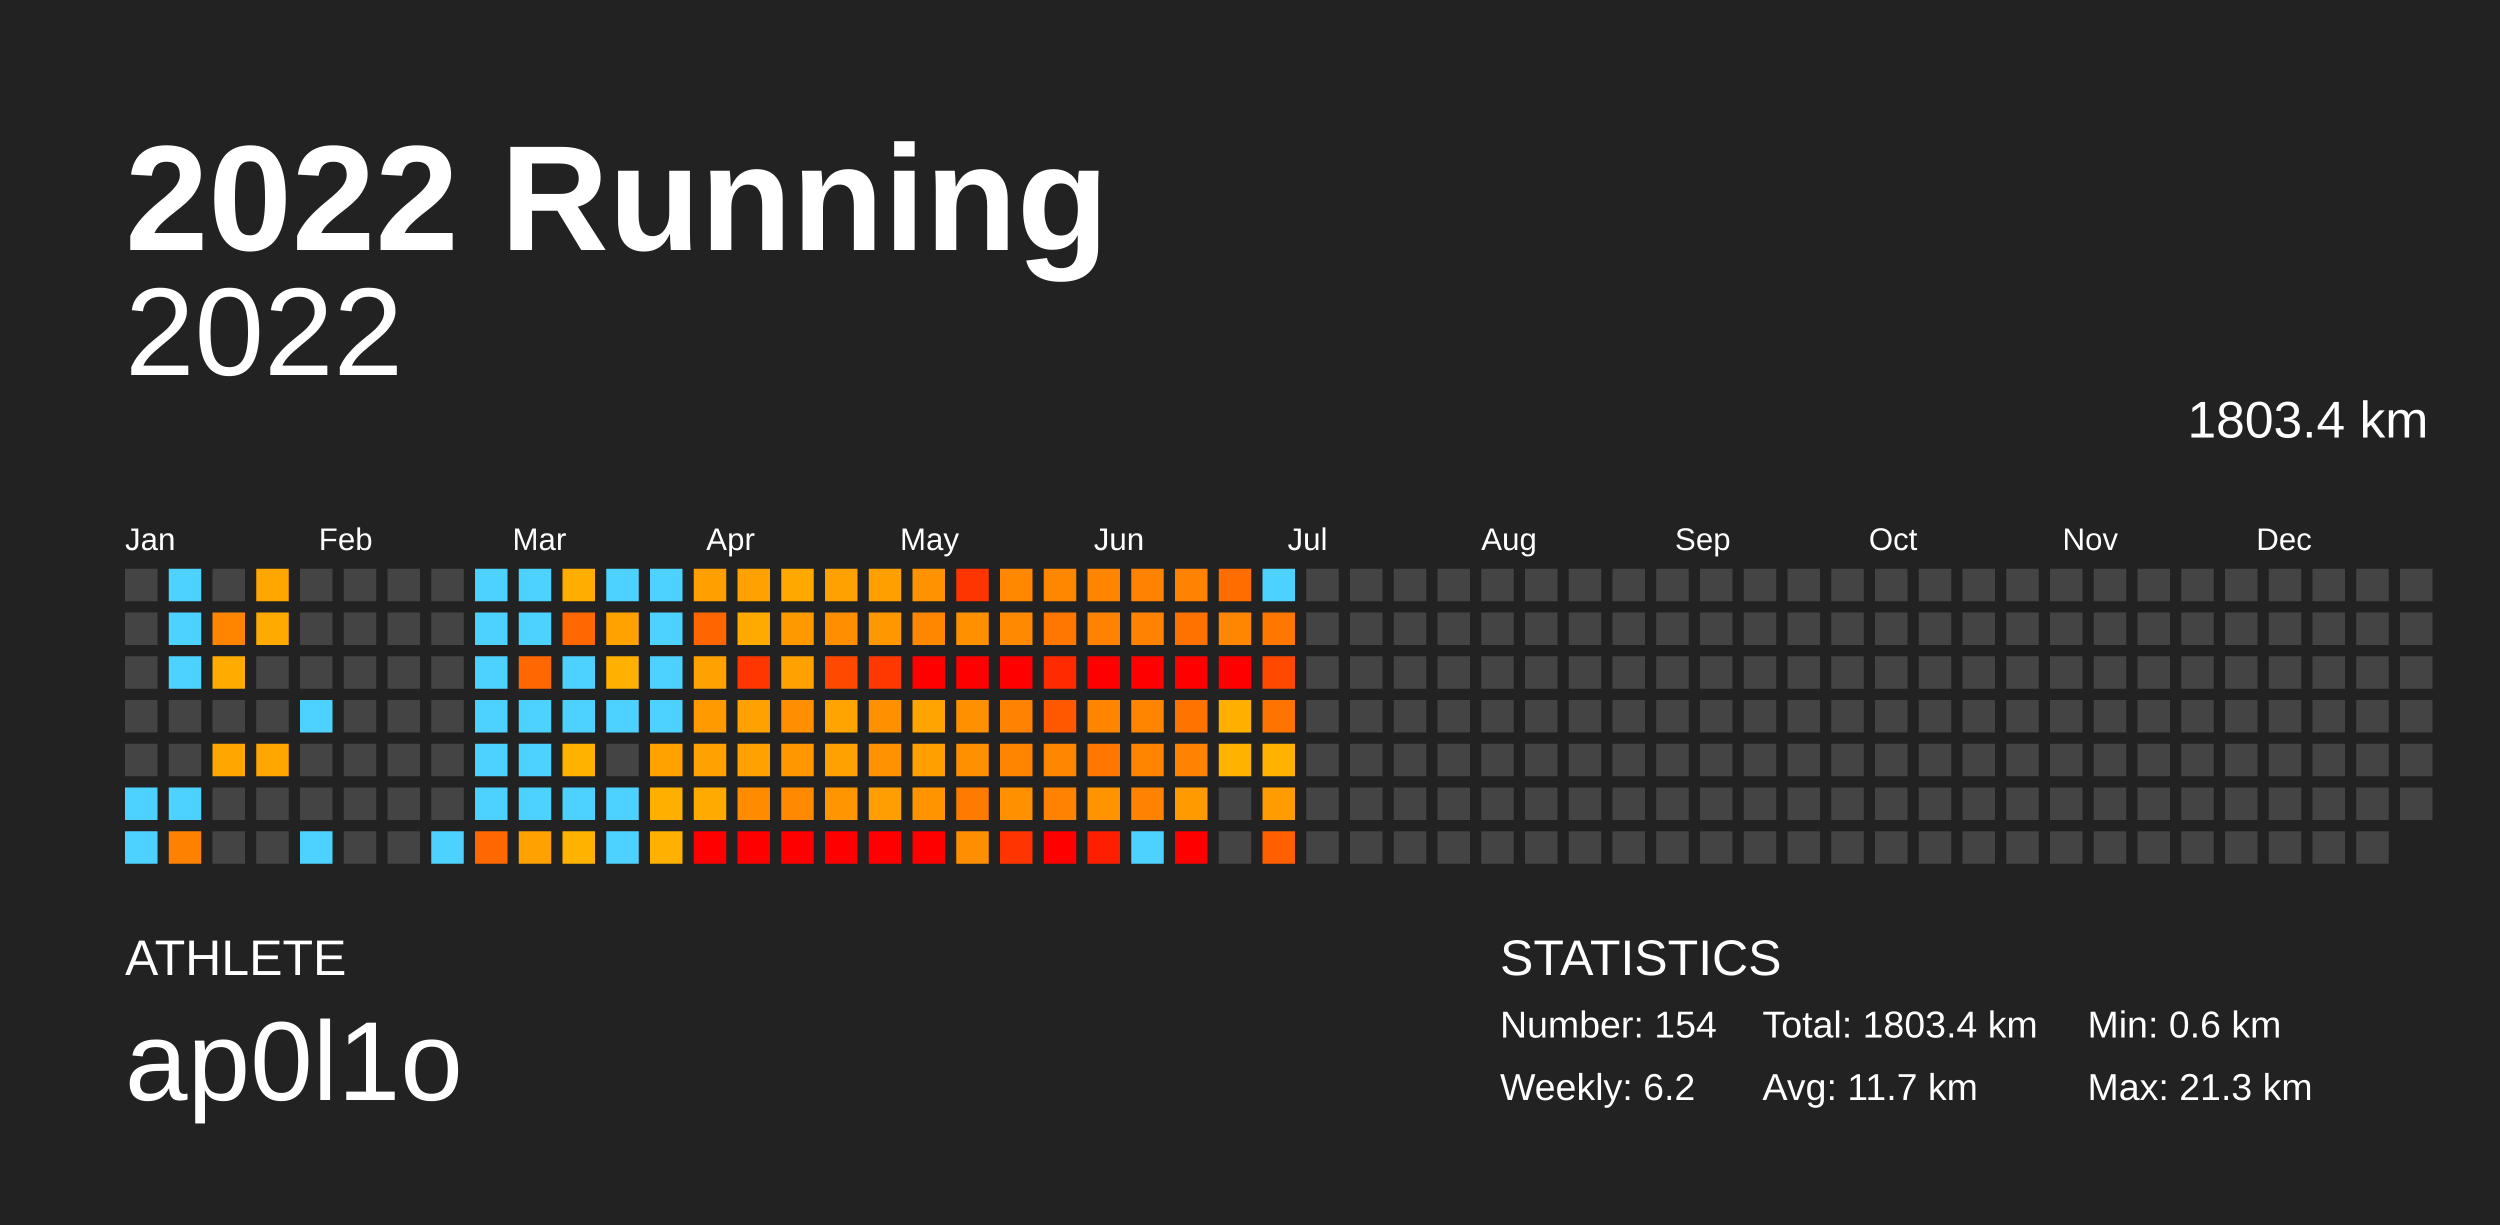
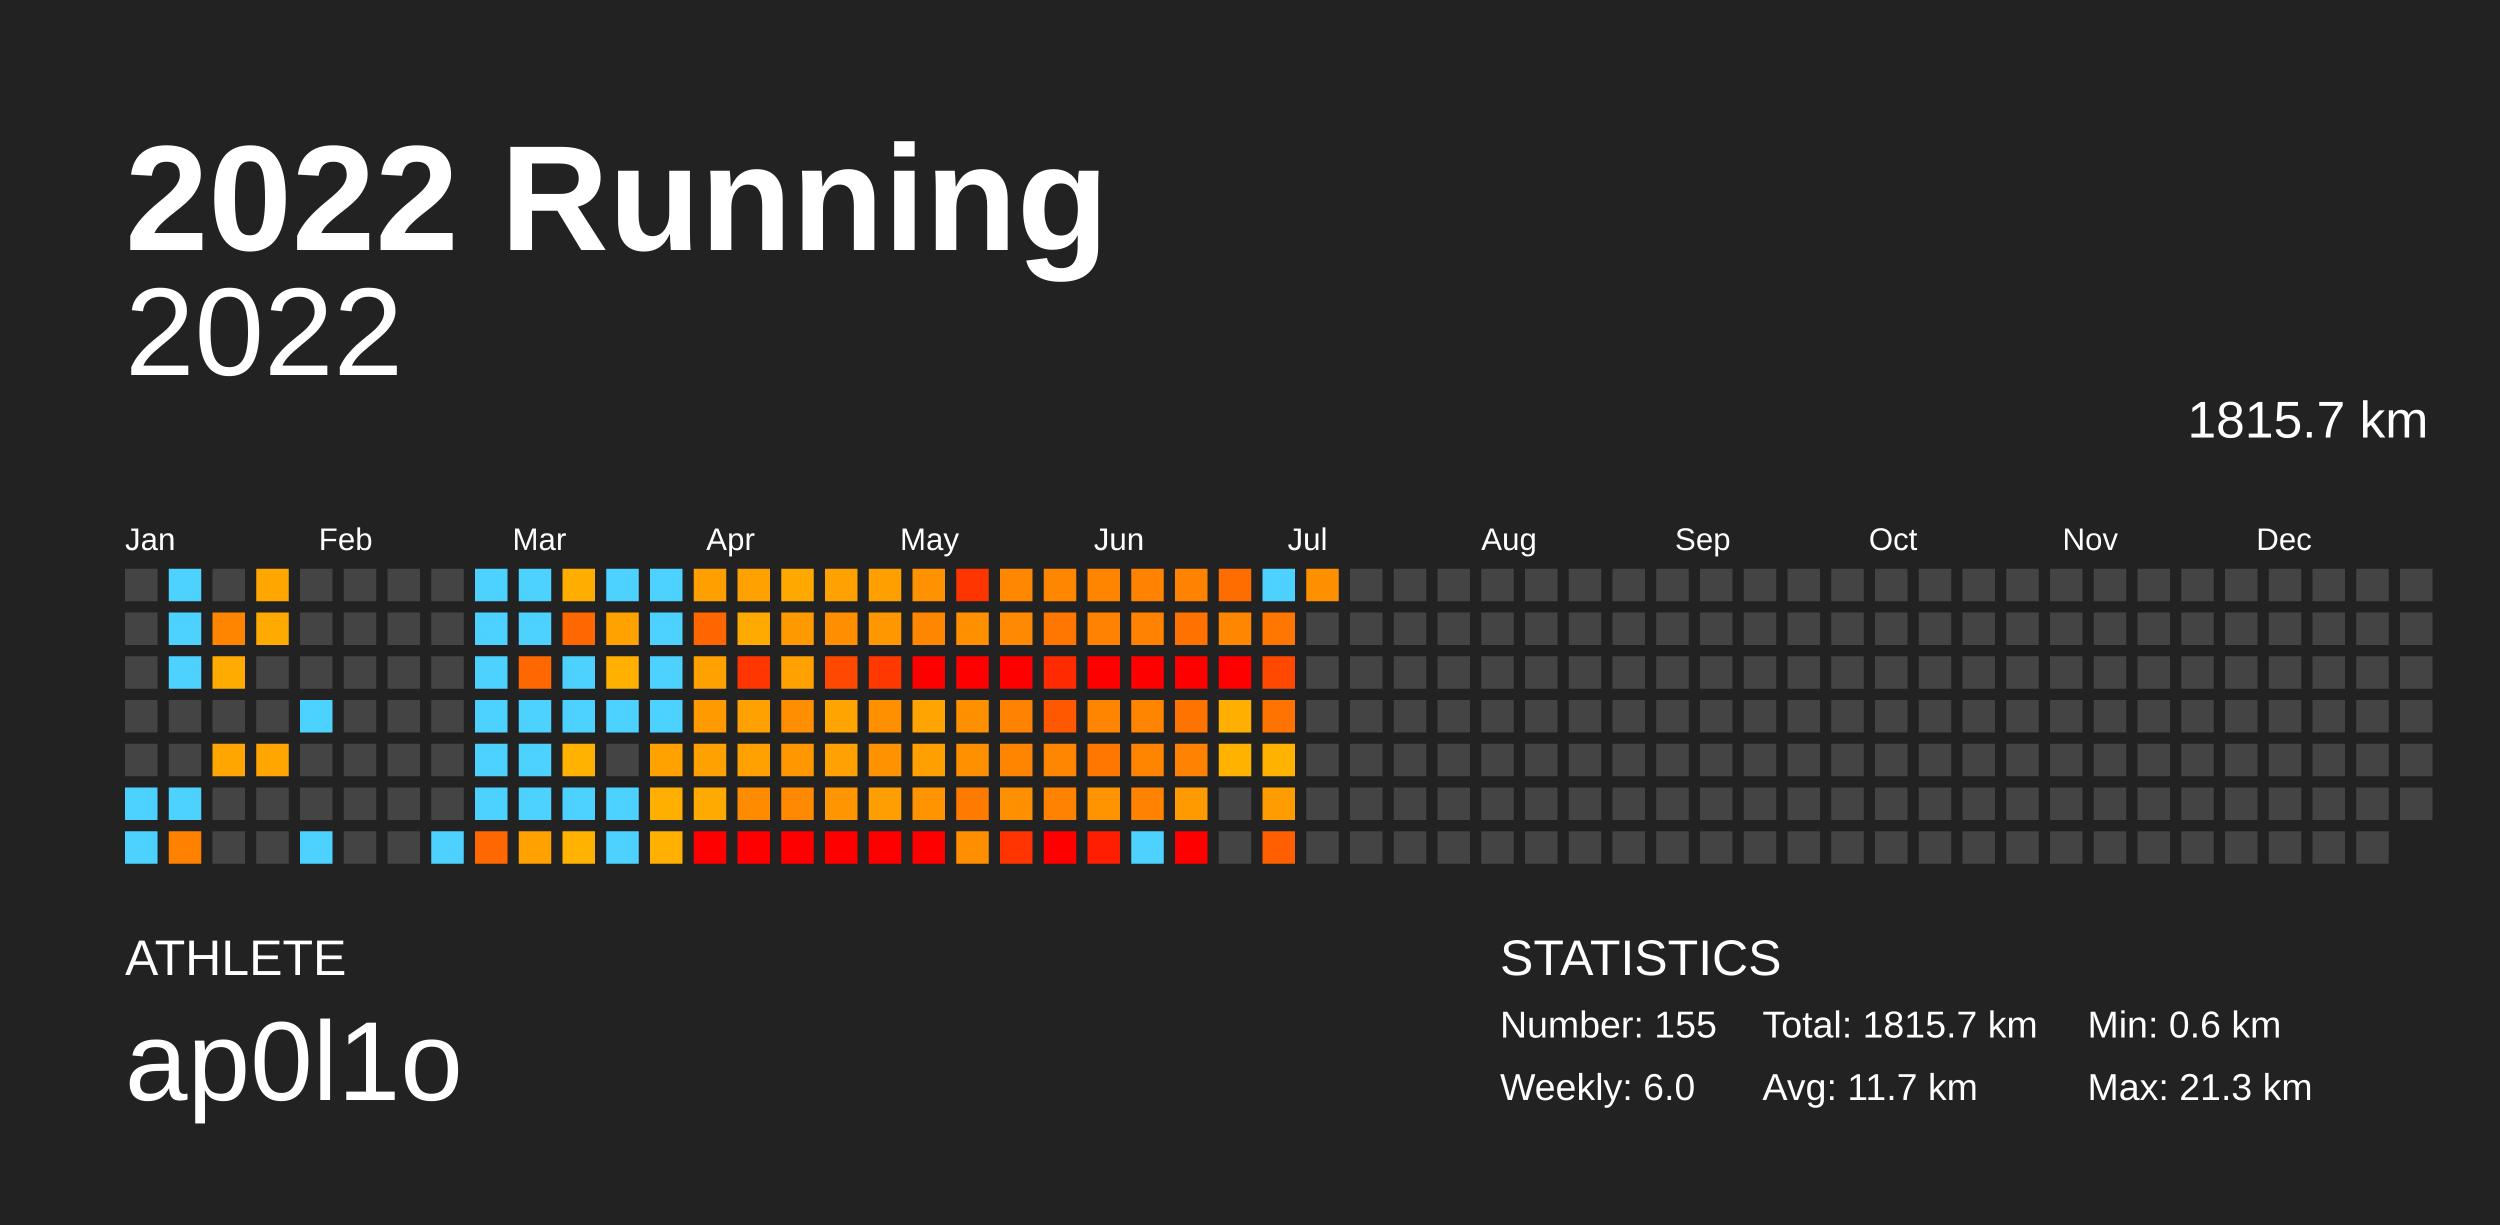
<svg xmlns="http://www.w3.org/2000/svg" baseProfile="full" height="98mm" version="1.1" viewBox="0,0,200,98" width="200mm">
  <defs />
  <rect fill="#222222" height="98" width="200" x="0" y="0" />
  <text fill="#FFFFFF" style="font-size:12px; font-family:Arial; font-weight:bold;" x="10" y="20">2022 Running</text>
  <text fill="#FFFFFF" style="font-size:4px; font-family:Arial" x="10" y="78">ATHLETE</text>
  <text fill="#FFFFFF" style="font-size:9px; font-family:Arial" x="10" y="88">ap0l1o</text>
  <text fill="#FFFFFF" style="font-size:4px; font-family:Arial" x="120" y="78">STATISTICS</text>
-   <text fill="#FFFFFF" style="font-size:3px; font-family:Arial" x="120" y="83">Number: 154</text>
-   <text fill="#FFFFFF" style="font-size:3px; font-family:Arial" x="120" y="88">Weekly: 6.2</text>
-   <text fill="#FFFFFF" style="font-size:3px; font-family:Arial" x="141" y="83">Total: 1803.4 km</text>
+   <text fill="#FFFFFF" style="font-size:3px; font-family:Arial" x="120" y="83">Number: 155</text>
+   <text fill="#FFFFFF" style="font-size:3px; font-family:Arial" x="120" y="88">Weekly: 6.0</text>
+   <text fill="#FFFFFF" style="font-size:3px; font-family:Arial" x="141" y="83">Total: 1815.7 km</text>
  <text fill="#FFFFFF" style="font-size:3px; font-family:Arial" x="141" y="88">Avg: 11.7 km</text>
  <text fill="#FFFFFF" style="font-size:3px; font-family:Arial" x="167" y="83">Min: 0.6 km</text>
  <text fill="#FFFFFF" style="font-size:3px; font-family:Arial" x="167" y="88">Max: 21.3 km</text>
  <text alignment-baseline="hanging" fill="#FFFFFF" style="font-size:10.0px; font-family:Arial;" x="10" y="30">2022</text>
-   <text alignment-baseline="hanging" fill="#FFFFFF" style="font-size:4.125px; font-family:Arial;" x="175" y="35">1803.4 km</text>
+   <text alignment-baseline="hanging" fill="#FFFFFF" style="font-size:4.125px; font-family:Arial;" x="175" y="35">1815.7 km</text>
  <text fill="#FFFFFF" style="font-size:2.5px; font-family:Arial" x="10.0" y="44">Jan</text>
  <text fill="#FFFFFF" style="font-size:2.5px; font-family:Arial" x="25.5" y="44">Feb</text>
  <text fill="#FFFFFF" style="font-size:2.5px; font-family:Arial" x="41.0" y="44">Mar</text>
  <text fill="#FFFFFF" style="font-size:2.5px; font-family:Arial" x="56.5" y="44">Apr</text>
  <text fill="#FFFFFF" style="font-size:2.5px; font-family:Arial" x="72.0" y="44">May</text>
  <text fill="#FFFFFF" style="font-size:2.5px; font-family:Arial" x="87.5" y="44">Jun</text>
  <text fill="#FFFFFF" style="font-size:2.5px; font-family:Arial" x="103.0" y="44">Jul</text>
  <text fill="#FFFFFF" style="font-size:2.5px; font-family:Arial" x="118.5" y="44">Aug</text>
  <text fill="#FFFFFF" style="font-size:2.5px; font-family:Arial" x="134.0" y="44">Sep</text>
  <text fill="#FFFFFF" style="font-size:2.5px; font-family:Arial" x="149.5" y="44">Oct</text>
  <text fill="#FFFFFF" style="font-size:2.5px; font-family:Arial" x="165.0" y="44">Nov</text>
  <text fill="#FFFFFF" style="font-size:2.5px; font-family:Arial" x="180.5" y="44">Dec</text>
  <rect fill="#444444" height="2.6" width="2.6" x="10.0" y="45.5" />
  <rect fill="#444444" height="2.6" width="2.6" x="10.0" y="49.0" />
  <rect fill="#444444" height="2.6" width="2.6" x="10.0" y="52.5" />
  <rect fill="#444444" height="2.6" width="2.6" x="10.0" y="56.0" />
  <rect fill="#444444" height="2.6" width="2.6" x="10.0" y="59.5" />
  <rect fill="#4dd2ff" height="2.6" width="2.6" x="10.0" y="63.0" />
  <rect fill="#4dd2ff" height="2.6" width="2.6" x="10.0" y="66.5" />
  <rect fill="#4dd2ff" height="2.6" width="2.6" x="13.5" y="45.5" />
  <rect fill="#4dd2ff" height="2.6" width="2.6" x="13.5" y="49.0" />
  <rect fill="#4dd2ff" height="2.6" width="2.6" x="13.5" y="52.5" />
  <rect fill="#444444" height="2.6" width="2.6" x="13.5" y="56.0" />
  <rect fill="#444444" height="2.6" width="2.6" x="13.5" y="59.5" />
  <rect fill="#4dd2ff" height="2.6" width="2.6" x="13.5" y="63.0" />
  <rect fill="#ff8100" height="2.6" width="2.6" x="13.5" y="66.5" />
  <rect fill="#444444" height="2.6" width="2.6" x="17.0" y="45.5" />
  <rect fill="#ff8500" height="2.6" width="2.6" x="17.0" y="49.0" />
  <rect fill="#ffab00" height="2.6" width="2.6" x="17.0" y="52.5" />
  <rect fill="#444444" height="2.6" width="2.6" x="17.0" y="56.0" />
  <rect fill="#ffa700" height="2.6" width="2.6" x="17.0" y="59.5" />
  <rect fill="#444444" height="2.6" width="2.6" x="17.0" y="63.0" />
  <rect fill="#444444" height="2.6" width="2.6" x="17.0" y="66.5" />
  <rect fill="#ffa700" height="2.6" width="2.6" x="20.5" y="45.5" />
  <rect fill="#ffaa00" height="2.6" width="2.6" x="20.5" y="49.0" />
  <rect fill="#444444" height="2.6" width="2.6" x="20.5" y="52.5" />
  <rect fill="#444444" height="2.6" width="2.6" x="20.5" y="56.0" />
  <rect fill="#ffa700" height="2.6" width="2.6" x="20.5" y="59.5" />
  <rect fill="#444444" height="2.6" width="2.6" x="20.5" y="63.0" />
  <rect fill="#444444" height="2.6" width="2.6" x="20.5" y="66.5" />
  <rect fill="#444444" height="2.6" width="2.6" x="24.0" y="45.5" />
  <rect fill="#444444" height="2.6" width="2.6" x="24.0" y="49.0" />
  <rect fill="#444444" height="2.6" width="2.6" x="24.0" y="52.5" />
  <rect fill="#4dd2ff" height="2.6" width="2.6" x="24.0" y="56.0" />
  <rect fill="#444444" height="2.6" width="2.6" x="24.0" y="59.5" />
  <rect fill="#444444" height="2.6" width="2.6" x="24.0" y="63.0" />
  <rect fill="#4dd2ff" height="2.6" width="2.6" x="24.0" y="66.5" />
  <rect fill="#444444" height="2.6" width="2.6" x="27.5" y="45.5" />
  <rect fill="#444444" height="2.6" width="2.6" x="27.5" y="49.0" />
  <rect fill="#444444" height="2.6" width="2.6" x="27.5" y="52.5" />
  <rect fill="#444444" height="2.6" width="2.6" x="27.5" y="56.0" />
  <rect fill="#444444" height="2.6" width="2.6" x="27.5" y="59.5" />
  <rect fill="#444444" height="2.6" width="2.6" x="27.5" y="63.0" />
  <rect fill="#444444" height="2.6" width="2.6" x="27.5" y="66.5" />
  <rect fill="#444444" height="2.6" width="2.6" x="31.0" y="45.5" />
  <rect fill="#444444" height="2.6" width="2.6" x="31.0" y="49.0" />
  <rect fill="#444444" height="2.6" width="2.6" x="31.0" y="52.5" />
  <rect fill="#444444" height="2.6" width="2.6" x="31.0" y="56.0" />
  <rect fill="#444444" height="2.6" width="2.6" x="31.0" y="59.5" />
  <rect fill="#444444" height="2.6" width="2.6" x="31.0" y="63.0" />
  <rect fill="#444444" height="2.6" width="2.6" x="31.0" y="66.5" />
  <rect fill="#444444" height="2.6" width="2.6" x="34.5" y="45.5" />
  <rect fill="#444444" height="2.6" width="2.6" x="34.5" y="49.0" />
  <rect fill="#444444" height="2.6" width="2.6" x="34.5" y="52.5" />
  <rect fill="#444444" height="2.6" width="2.6" x="34.5" y="56.0" />
  <rect fill="#444444" height="2.6" width="2.6" x="34.5" y="59.5" />
  <rect fill="#444444" height="2.6" width="2.6" x="34.5" y="63.0" />
  <rect fill="#4dd2ff" height="2.6" width="2.6" x="34.5" y="66.5" />
  <rect fill="#4dd2ff" height="2.6" width="2.6" x="38.0" y="45.5" />
  <rect fill="#4dd2ff" height="2.6" width="2.6" x="38.0" y="49.0" />
  <rect fill="#4dd2ff" height="2.6" width="2.6" x="38.0" y="52.5" />
  <rect fill="#4dd2ff" height="2.6" width="2.6" x="38.0" y="56.0" />
  <rect fill="#4dd2ff" height="2.6" width="2.6" x="38.0" y="59.5" />
  <rect fill="#4dd2ff" height="2.6" width="2.6" x="38.0" y="63.0" />
  <rect fill="#ff6700" height="2.6" width="2.6" x="38.0" y="66.5" />
  <rect fill="#4dd2ff" height="2.6" width="2.6" x="41.5" y="45.5" />
  <rect fill="#4dd2ff" height="2.6" width="2.6" x="41.5" y="49.0" />
  <rect fill="#ff6700" height="2.6" width="2.6" x="41.5" y="52.5" />
  <rect fill="#4dd2ff" height="2.6" width="2.6" x="41.5" y="56.0" />
  <rect fill="#4dd2ff" height="2.6" width="2.6" x="41.5" y="59.5" />
  <rect fill="#4dd2ff" height="2.6" width="2.6" x="41.5" y="63.0" />
  <rect fill="#ffa100" height="2.6" width="2.6" x="41.5" y="66.5" />
  <rect fill="#ffae00" height="2.6" width="2.6" x="45.0" y="45.5" />
  <rect fill="#ff6700" height="2.6" width="2.6" x="45.0" y="49.0" />
  <rect fill="#4dd2ff" height="2.6" width="2.6" x="45.0" y="52.5" />
  <rect fill="#4dd2ff" height="2.6" width="2.6" x="45.0" y="56.0" />
  <rect fill="#ffb300" height="2.6" width="2.6" x="45.0" y="59.5" />
  <rect fill="#4dd2ff" height="2.6" width="2.6" x="45.0" y="63.0" />
  <rect fill="#ffb300" height="2.6" width="2.6" x="45.0" y="66.5" />
  <rect fill="#4dd2ff" height="2.6" width="2.6" x="48.5" y="45.5" />
  <rect fill="#ffa200" height="2.6" width="2.6" x="48.5" y="49.0" />
  <rect fill="#ffb000" height="2.6" width="2.6" x="48.5" y="52.5" />
  <rect fill="#4dd2ff" height="2.6" width="2.6" x="48.5" y="56.0" />
  <rect fill="#444444" height="2.6" width="2.6" x="48.5" y="59.5" />
  <rect fill="#4dd2ff" height="2.6" width="2.6" x="48.5" y="63.0" />
  <rect fill="#4dd2ff" height="2.6" width="2.6" x="48.5" y="66.5" />
  <rect fill="#4dd2ff" height="2.6" width="2.6" x="52.0" y="45.5" />
  <rect fill="#4dd2ff" height="2.6" width="2.6" x="52.0" y="49.0" />
  <rect fill="#4dd2ff" height="2.6" width="2.6" x="52.0" y="52.5" />
  <rect fill="#4dd2ff" height="2.6" width="2.6" x="52.0" y="56.0" />
  <rect fill="#ffa200" height="2.6" width="2.6" x="52.0" y="59.5" />
  <rect fill="#ffaf00" height="2.6" width="2.6" x="52.0" y="63.0" />
  <rect fill="#ffb000" height="2.6" width="2.6" x="52.0" y="66.5" />
  <rect fill="#ff9f00" height="2.6" width="2.6" x="55.5" y="45.5" />
  <rect fill="#ff6600" height="2.6" width="2.6" x="55.5" y="49.0" />
  <rect fill="#ffa100" height="2.6" width="2.6" x="55.5" y="52.5" />
  <rect fill="#ff9b00" height="2.6" width="2.6" x="55.5" y="56.0" />
  <rect fill="#ffa100" height="2.6" width="2.6" x="55.5" y="59.5" />
  <rect fill="#ffaa00" height="2.6" width="2.6" x="55.5" y="63.0" />
  <rect fill="red" height="2.6" width="2.6" x="55.5" y="66.5" />
  <rect fill="#ffa100" height="2.6" width="2.6" x="59.0" y="45.5" />
  <rect fill="#ffaa00" height="2.6" width="2.6" x="59.0" y="49.0" />
  <rect fill="#ff3600" height="2.6" width="2.6" x="59.0" y="52.5" />
  <rect fill="#ffa100" height="2.6" width="2.6" x="59.0" y="56.0" />
  <rect fill="#ffa100" height="2.6" width="2.6" x="59.0" y="59.5" />
  <rect fill="#ff8b00" height="2.6" width="2.6" x="59.0" y="63.0" />
  <rect fill="red" height="2.6" width="2.6" x="59.0" y="66.5" />
  <rect fill="#ffa800" height="2.6" width="2.6" x="62.5" y="45.5" />
  <rect fill="#ff9900" height="2.6" width="2.6" x="62.5" y="49.0" />
  <rect fill="#ffa100" height="2.6" width="2.6" x="62.5" y="52.5" />
  <rect fill="#ff8f00" height="2.6" width="2.6" x="62.5" y="56.0" />
  <rect fill="#ff9800" height="2.6" width="2.6" x="62.5" y="59.5" />
  <rect fill="#ff8900" height="2.6" width="2.6" x="62.5" y="63.0" />
  <rect fill="red" height="2.6" width="2.6" x="62.5" y="66.5" />
  <rect fill="#ffa100" height="2.6" width="2.6" x="66.0" y="45.5" />
  <rect fill="#ff8f00" height="2.6" width="2.6" x="66.0" y="49.0" />
  <rect fill="#ff4900" height="2.6" width="2.6" x="66.0" y="52.5" />
  <rect fill="#ffa400" height="2.6" width="2.6" x="66.0" y="56.0" />
  <rect fill="#ffa100" height="2.6" width="2.6" x="66.0" y="59.5" />
  <rect fill="#ff9500" height="2.6" width="2.6" x="66.0" y="63.0" />
  <rect fill="red" height="2.6" width="2.6" x="66.0" y="66.5" />
  <rect fill="#ffa000" height="2.6" width="2.6" x="69.5" y="45.5" />
  <rect fill="#ff9700" height="2.6" width="2.6" x="69.5" y="49.0" />
  <rect fill="#ff3800" height="2.6" width="2.6" x="69.5" y="52.5" />
  <rect fill="#ff9100" height="2.6" width="2.6" x="69.5" y="56.0" />
  <rect fill="#ff9200" height="2.6" width="2.6" x="69.5" y="59.5" />
  <rect fill="#ff9e00" height="2.6" width="2.6" x="69.5" y="63.0" />
  <rect fill="red" height="2.6" width="2.6" x="69.5" y="66.5" />
  <rect fill="#ff9200" height="2.6" width="2.6" x="73.0" y="45.5" />
  <rect fill="#ff8700" height="2.6" width="2.6" x="73.0" y="49.0" />
  <rect fill="red" height="2.6" width="2.6" x="73.0" y="52.5" />
  <rect fill="#ffa400" height="2.6" width="2.6" x="73.0" y="56.0" />
  <rect fill="#ff9f00" height="2.6" width="2.6" x="73.0" y="59.5" />
  <rect fill="#ff9400" height="2.6" width="2.6" x="73.0" y="63.0" />
  <rect fill="red" height="2.6" width="2.6" x="73.0" y="66.5" />
  <rect fill="#ff3500" height="2.6" width="2.6" x="76.5" y="45.5" />
  <rect fill="#ff9100" height="2.6" width="2.6" x="76.5" y="49.0" />
  <rect fill="red" height="2.6" width="2.6" x="76.5" y="52.5" />
  <rect fill="#ff9000" height="2.6" width="2.6" x="76.5" y="56.0" />
  <rect fill="#ff9000" height="2.6" width="2.6" x="76.5" y="59.5" />
  <rect fill="#ff7b00" height="2.6" width="2.6" x="76.5" y="63.0" />
  <rect fill="#ff8e00" height="2.6" width="2.6" x="76.5" y="66.5" />
  <rect fill="#ff8800" height="2.6" width="2.6" x="80.0" y="45.5" />
  <rect fill="#ff8900" height="2.6" width="2.6" x="80.0" y="49.0" />
  <rect fill="red" height="2.6" width="2.6" x="80.0" y="52.5" />
  <rect fill="#ff8200" height="2.6" width="2.6" x="80.0" y="56.0" />
  <rect fill="#ff8400" height="2.6" width="2.6" x="80.0" y="59.5" />
  <rect fill="#ff9100" height="2.6" width="2.6" x="80.0" y="63.0" />
  <rect fill="#ff3400" height="2.6" width="2.6" x="80.0" y="66.5" />
  <rect fill="#ff8700" height="2.6" width="2.6" x="83.5" y="45.5" />
  <rect fill="#ff7700" height="2.6" width="2.6" x="83.5" y="49.0" />
  <rect fill="#ff2a00" height="2.6" width="2.6" x="83.5" y="52.5" />
  <rect fill="#ff5800" height="2.6" width="2.6" x="83.5" y="56.0" />
  <rect fill="#ff8600" height="2.6" width="2.6" x="83.5" y="59.5" />
  <rect fill="#ff8300" height="2.6" width="2.6" x="83.5" y="63.0" />
  <rect fill="red" height="2.6" width="2.6" x="83.5" y="66.5" />
  <rect fill="#ff8400" height="2.6" width="2.6" x="87.0" y="45.5" />
  <rect fill="#ff8200" height="2.6" width="2.6" x="87.0" y="49.0" />
  <rect fill="red" height="2.6" width="2.6" x="87.0" y="52.5" />
  <rect fill="#ff8500" height="2.6" width="2.6" x="87.0" y="56.0" />
  <rect fill="#ff7700" height="2.6" width="2.6" x="87.0" y="59.5" />
  <rect fill="#ff9400" height="2.6" width="2.6" x="87.0" y="63.0" />
  <rect fill="#ff1f00" height="2.6" width="2.6" x="87.0" y="66.5" />
  <rect fill="#ff8200" height="2.6" width="2.6" x="90.5" y="45.5" />
  <rect fill="#ff8300" height="2.6" width="2.6" x="90.5" y="49.0" />
  <rect fill="red" height="2.6" width="2.6" x="90.5" y="52.5" />
  <rect fill="#ff8400" height="2.6" width="2.6" x="90.5" y="56.0" />
  <rect fill="#ff8400" height="2.6" width="2.6" x="90.5" y="59.5" />
  <rect fill="#ff8300" height="2.6" width="2.6" x="90.5" y="63.0" />
  <rect fill="#4dd2ff" height="2.6" width="2.6" x="90.5" y="66.5" />
  <rect fill="#ff8300" height="2.6" width="2.6" x="94.0" y="45.5" />
  <rect fill="#ff7200" height="2.6" width="2.6" x="94.0" y="49.0" />
  <rect fill="red" height="2.6" width="2.6" x="94.0" y="52.5" />
  <rect fill="#ff7400" height="2.6" width="2.6" x="94.0" y="56.0" />
  <rect fill="#ff8300" height="2.6" width="2.6" x="94.0" y="59.5" />
  <rect fill="#ff9b00" height="2.6" width="2.6" x="94.0" y="63.0" />
  <rect fill="red" height="2.6" width="2.6" x="94.0" y="66.5" />
  <rect fill="#ff6d00" height="2.6" width="2.6" x="97.5" y="45.5" />
  <rect fill="#ff8600" height="2.6" width="2.6" x="97.5" y="49.0" />
  <rect fill="red" height="2.6" width="2.6" x="97.5" y="52.5" />
  <rect fill="#ffaf00" height="2.6" width="2.6" x="97.5" y="56.0" />
  <rect fill="#ffb200" height="2.6" width="2.6" x="97.5" y="59.5" />
  <rect fill="#444444" height="2.6" width="2.6" x="97.5" y="63.0" />
  <rect fill="#444444" height="2.6" width="2.6" x="97.5" y="66.5" />
  <rect fill="#4dd2ff" height="2.6" width="2.6" x="101.0" y="45.5" />
  <rect fill="#ff7600" height="2.6" width="2.6" x="101.0" y="49.0" />
  <rect fill="#ff4800" height="2.6" width="2.6" x="101.0" y="52.5" />
  <rect fill="#ff7300" height="2.6" width="2.6" x="101.0" y="56.0" />
  <rect fill="#ffb300" height="2.6" width="2.6" x="101.0" y="59.5" />
  <rect fill="#ff9d00" height="2.6" width="2.6" x="101.0" y="63.0" />
  <rect fill="#ff5f00" height="2.6" width="2.6" x="101.0" y="66.5" />
-   <rect fill="#444444" height="2.6" width="2.6" x="104.5" y="45.5" />
+   <rect fill="#ff9100" height="2.6" width="2.6" x="104.5" y="45.5" />
  <rect fill="#444444" height="2.6" width="2.6" x="104.5" y="49.0" />
  <rect fill="#444444" height="2.6" width="2.6" x="104.5" y="52.5" />
  <rect fill="#444444" height="2.6" width="2.6" x="104.5" y="56.0" />
  <rect fill="#444444" height="2.6" width="2.6" x="104.5" y="59.5" />
  <rect fill="#444444" height="2.6" width="2.6" x="104.5" y="63.0" />
  <rect fill="#444444" height="2.6" width="2.6" x="104.5" y="66.5" />
  <rect fill="#444444" height="2.6" width="2.6" x="108.0" y="45.5" />
  <rect fill="#444444" height="2.6" width="2.6" x="108.0" y="49.0" />
  <rect fill="#444444" height="2.6" width="2.6" x="108.0" y="52.5" />
  <rect fill="#444444" height="2.6" width="2.6" x="108.0" y="56.0" />
  <rect fill="#444444" height="2.6" width="2.6" x="108.0" y="59.5" />
  <rect fill="#444444" height="2.6" width="2.6" x="108.0" y="63.0" />
  <rect fill="#444444" height="2.6" width="2.6" x="108.0" y="66.5" />
  <rect fill="#444444" height="2.6" width="2.6" x="111.5" y="45.5" />
  <rect fill="#444444" height="2.6" width="2.6" x="111.5" y="49.0" />
  <rect fill="#444444" height="2.6" width="2.6" x="111.5" y="52.5" />
  <rect fill="#444444" height="2.6" width="2.6" x="111.5" y="56.0" />
  <rect fill="#444444" height="2.6" width="2.6" x="111.5" y="59.5" />
  <rect fill="#444444" height="2.6" width="2.6" x="111.5" y="63.0" />
  <rect fill="#444444" height="2.6" width="2.6" x="111.5" y="66.5" />
  <rect fill="#444444" height="2.6" width="2.6" x="115.0" y="45.5" />
  <rect fill="#444444" height="2.6" width="2.6" x="115.0" y="49.0" />
  <rect fill="#444444" height="2.6" width="2.6" x="115.0" y="52.5" />
  <rect fill="#444444" height="2.6" width="2.6" x="115.0" y="56.0" />
  <rect fill="#444444" height="2.6" width="2.6" x="115.0" y="59.5" />
  <rect fill="#444444" height="2.6" width="2.6" x="115.0" y="63.0" />
  <rect fill="#444444" height="2.6" width="2.6" x="115.0" y="66.5" />
  <rect fill="#444444" height="2.6" width="2.6" x="118.5" y="45.5" />
  <rect fill="#444444" height="2.6" width="2.6" x="118.5" y="49.0" />
  <rect fill="#444444" height="2.6" width="2.6" x="118.5" y="52.5" />
  <rect fill="#444444" height="2.6" width="2.6" x="118.5" y="56.0" />
  <rect fill="#444444" height="2.6" width="2.6" x="118.5" y="59.5" />
  <rect fill="#444444" height="2.6" width="2.6" x="118.5" y="63.0" />
  <rect fill="#444444" height="2.6" width="2.6" x="118.5" y="66.5" />
  <rect fill="#444444" height="2.6" width="2.6" x="122.0" y="45.5" />
  <rect fill="#444444" height="2.6" width="2.6" x="122.0" y="49.0" />
  <rect fill="#444444" height="2.6" width="2.6" x="122.0" y="52.5" />
  <rect fill="#444444" height="2.6" width="2.6" x="122.0" y="56.0" />
  <rect fill="#444444" height="2.6" width="2.6" x="122.0" y="59.5" />
  <rect fill="#444444" height="2.6" width="2.6" x="122.0" y="63.0" />
  <rect fill="#444444" height="2.6" width="2.6" x="122.0" y="66.5" />
  <rect fill="#444444" height="2.6" width="2.6" x="125.5" y="45.5" />
  <rect fill="#444444" height="2.6" width="2.6" x="125.5" y="49.0" />
  <rect fill="#444444" height="2.6" width="2.6" x="125.5" y="52.5" />
  <rect fill="#444444" height="2.6" width="2.6" x="125.5" y="56.0" />
  <rect fill="#444444" height="2.6" width="2.6" x="125.5" y="59.5" />
  <rect fill="#444444" height="2.6" width="2.6" x="125.5" y="63.0" />
  <rect fill="#444444" height="2.6" width="2.6" x="125.5" y="66.5" />
  <rect fill="#444444" height="2.6" width="2.6" x="129.0" y="45.5" />
  <rect fill="#444444" height="2.6" width="2.6" x="129.0" y="49.0" />
  <rect fill="#444444" height="2.6" width="2.6" x="129.0" y="52.5" />
  <rect fill="#444444" height="2.6" width="2.6" x="129.0" y="56.0" />
  <rect fill="#444444" height="2.6" width="2.6" x="129.0" y="59.5" />
  <rect fill="#444444" height="2.6" width="2.6" x="129.0" y="63.0" />
  <rect fill="#444444" height="2.6" width="2.6" x="129.0" y="66.5" />
  <rect fill="#444444" height="2.6" width="2.6" x="132.5" y="45.5" />
  <rect fill="#444444" height="2.6" width="2.6" x="132.5" y="49.0" />
  <rect fill="#444444" height="2.6" width="2.6" x="132.5" y="52.5" />
  <rect fill="#444444" height="2.6" width="2.6" x="132.5" y="56.0" />
  <rect fill="#444444" height="2.6" width="2.6" x="132.5" y="59.5" />
  <rect fill="#444444" height="2.6" width="2.6" x="132.5" y="63.0" />
  <rect fill="#444444" height="2.6" width="2.6" x="132.5" y="66.5" />
  <rect fill="#444444" height="2.6" width="2.6" x="136.0" y="45.5" />
  <rect fill="#444444" height="2.6" width="2.6" x="136.0" y="49.0" />
  <rect fill="#444444" height="2.6" width="2.6" x="136.0" y="52.5" />
  <rect fill="#444444" height="2.6" width="2.6" x="136.0" y="56.0" />
  <rect fill="#444444" height="2.6" width="2.6" x="136.0" y="59.5" />
  <rect fill="#444444" height="2.6" width="2.6" x="136.0" y="63.0" />
  <rect fill="#444444" height="2.6" width="2.6" x="136.0" y="66.5" />
  <rect fill="#444444" height="2.6" width="2.6" x="139.5" y="45.5" />
  <rect fill="#444444" height="2.6" width="2.6" x="139.5" y="49.0" />
  <rect fill="#444444" height="2.6" width="2.6" x="139.5" y="52.5" />
  <rect fill="#444444" height="2.6" width="2.6" x="139.5" y="56.0" />
  <rect fill="#444444" height="2.6" width="2.6" x="139.5" y="59.5" />
  <rect fill="#444444" height="2.6" width="2.6" x="139.5" y="63.0" />
  <rect fill="#444444" height="2.6" width="2.6" x="139.5" y="66.5" />
  <rect fill="#444444" height="2.6" width="2.6" x="143.0" y="45.5" />
  <rect fill="#444444" height="2.6" width="2.6" x="143.0" y="49.0" />
  <rect fill="#444444" height="2.6" width="2.6" x="143.0" y="52.5" />
  <rect fill="#444444" height="2.6" width="2.6" x="143.0" y="56.0" />
  <rect fill="#444444" height="2.6" width="2.6" x="143.0" y="59.5" />
  <rect fill="#444444" height="2.6" width="2.6" x="143.0" y="63.0" />
  <rect fill="#444444" height="2.6" width="2.6" x="143.0" y="66.5" />
  <rect fill="#444444" height="2.6" width="2.6" x="146.5" y="45.5" />
  <rect fill="#444444" height="2.6" width="2.6" x="146.5" y="49.0" />
  <rect fill="#444444" height="2.6" width="2.6" x="146.5" y="52.5" />
  <rect fill="#444444" height="2.6" width="2.6" x="146.5" y="56.0" />
  <rect fill="#444444" height="2.6" width="2.6" x="146.5" y="59.5" />
  <rect fill="#444444" height="2.6" width="2.6" x="146.5" y="63.0" />
  <rect fill="#444444" height="2.6" width="2.6" x="146.5" y="66.5" />
  <rect fill="#444444" height="2.6" width="2.6" x="150.0" y="45.5" />
  <rect fill="#444444" height="2.6" width="2.6" x="150.0" y="49.0" />
  <rect fill="#444444" height="2.6" width="2.6" x="150.0" y="52.5" />
  <rect fill="#444444" height="2.6" width="2.6" x="150.0" y="56.0" />
  <rect fill="#444444" height="2.6" width="2.6" x="150.0" y="59.5" />
  <rect fill="#444444" height="2.6" width="2.6" x="150.0" y="63.0" />
  <rect fill="#444444" height="2.6" width="2.6" x="150.0" y="66.5" />
  <rect fill="#444444" height="2.6" width="2.6" x="153.5" y="45.5" />
  <rect fill="#444444" height="2.6" width="2.6" x="153.5" y="49.0" />
  <rect fill="#444444" height="2.6" width="2.6" x="153.5" y="52.5" />
  <rect fill="#444444" height="2.6" width="2.6" x="153.5" y="56.0" />
  <rect fill="#444444" height="2.6" width="2.6" x="153.5" y="59.5" />
  <rect fill="#444444" height="2.6" width="2.6" x="153.5" y="63.0" />
  <rect fill="#444444" height="2.6" width="2.6" x="153.5" y="66.5" />
  <rect fill="#444444" height="2.6" width="2.6" x="157.0" y="45.5" />
  <rect fill="#444444" height="2.6" width="2.6" x="157.0" y="49.0" />
  <rect fill="#444444" height="2.6" width="2.6" x="157.0" y="52.5" />
  <rect fill="#444444" height="2.6" width="2.6" x="157.0" y="56.0" />
  <rect fill="#444444" height="2.6" width="2.6" x="157.0" y="59.5" />
  <rect fill="#444444" height="2.6" width="2.6" x="157.0" y="63.0" />
  <rect fill="#444444" height="2.6" width="2.6" x="157.0" y="66.5" />
  <rect fill="#444444" height="2.6" width="2.6" x="160.5" y="45.5" />
  <rect fill="#444444" height="2.6" width="2.6" x="160.5" y="49.0" />
  <rect fill="#444444" height="2.6" width="2.6" x="160.5" y="52.5" />
  <rect fill="#444444" height="2.6" width="2.6" x="160.5" y="56.0" />
  <rect fill="#444444" height="2.6" width="2.6" x="160.5" y="59.5" />
  <rect fill="#444444" height="2.6" width="2.6" x="160.5" y="63.0" />
  <rect fill="#444444" height="2.6" width="2.6" x="160.5" y="66.5" />
  <rect fill="#444444" height="2.6" width="2.6" x="164.0" y="45.5" />
  <rect fill="#444444" height="2.6" width="2.6" x="164.0" y="49.0" />
  <rect fill="#444444" height="2.6" width="2.6" x="164.0" y="52.5" />
  <rect fill="#444444" height="2.6" width="2.6" x="164.0" y="56.0" />
  <rect fill="#444444" height="2.6" width="2.6" x="164.0" y="59.5" />
  <rect fill="#444444" height="2.6" width="2.6" x="164.0" y="63.0" />
  <rect fill="#444444" height="2.6" width="2.6" x="164.0" y="66.5" />
  <rect fill="#444444" height="2.6" width="2.6" x="167.5" y="45.5" />
  <rect fill="#444444" height="2.6" width="2.6" x="167.5" y="49.0" />
  <rect fill="#444444" height="2.6" width="2.6" x="167.5" y="52.5" />
  <rect fill="#444444" height="2.6" width="2.6" x="167.5" y="56.0" />
  <rect fill="#444444" height="2.6" width="2.6" x="167.5" y="59.5" />
  <rect fill="#444444" height="2.6" width="2.6" x="167.5" y="63.0" />
  <rect fill="#444444" height="2.6" width="2.6" x="167.5" y="66.5" />
  <rect fill="#444444" height="2.6" width="2.6" x="171.0" y="45.5" />
  <rect fill="#444444" height="2.6" width="2.6" x="171.0" y="49.0" />
  <rect fill="#444444" height="2.6" width="2.6" x="171.0" y="52.5" />
  <rect fill="#444444" height="2.6" width="2.6" x="171.0" y="56.0" />
  <rect fill="#444444" height="2.6" width="2.6" x="171.0" y="59.5" />
  <rect fill="#444444" height="2.6" width="2.6" x="171.0" y="63.0" />
  <rect fill="#444444" height="2.6" width="2.6" x="171.0" y="66.5" />
  <rect fill="#444444" height="2.6" width="2.6" x="174.5" y="45.5" />
  <rect fill="#444444" height="2.6" width="2.6" x="174.5" y="49.0" />
  <rect fill="#444444" height="2.6" width="2.6" x="174.5" y="52.5" />
  <rect fill="#444444" height="2.6" width="2.6" x="174.5" y="56.0" />
  <rect fill="#444444" height="2.6" width="2.6" x="174.5" y="59.5" />
  <rect fill="#444444" height="2.6" width="2.6" x="174.5" y="63.0" />
  <rect fill="#444444" height="2.6" width="2.6" x="174.5" y="66.5" />
  <rect fill="#444444" height="2.6" width="2.6" x="178.0" y="45.5" />
  <rect fill="#444444" height="2.6" width="2.6" x="178.0" y="49.0" />
  <rect fill="#444444" height="2.6" width="2.6" x="178.0" y="52.5" />
  <rect fill="#444444" height="2.6" width="2.6" x="178.0" y="56.0" />
  <rect fill="#444444" height="2.6" width="2.6" x="178.0" y="59.5" />
  <rect fill="#444444" height="2.6" width="2.6" x="178.0" y="63.0" />
  <rect fill="#444444" height="2.6" width="2.6" x="178.0" y="66.5" />
  <rect fill="#444444" height="2.6" width="2.6" x="181.5" y="45.5" />
  <rect fill="#444444" height="2.6" width="2.6" x="181.5" y="49.0" />
  <rect fill="#444444" height="2.6" width="2.6" x="181.5" y="52.5" />
  <rect fill="#444444" height="2.6" width="2.6" x="181.5" y="56.0" />
  <rect fill="#444444" height="2.6" width="2.6" x="181.5" y="59.5" />
  <rect fill="#444444" height="2.6" width="2.6" x="181.5" y="63.0" />
  <rect fill="#444444" height="2.6" width="2.6" x="181.5" y="66.5" />
  <rect fill="#444444" height="2.6" width="2.6" x="185.0" y="45.5" />
  <rect fill="#444444" height="2.6" width="2.6" x="185.0" y="49.0" />
  <rect fill="#444444" height="2.6" width="2.6" x="185.0" y="52.5" />
  <rect fill="#444444" height="2.6" width="2.6" x="185.0" y="56.0" />
  <rect fill="#444444" height="2.6" width="2.6" x="185.0" y="59.5" />
  <rect fill="#444444" height="2.6" width="2.6" x="185.0" y="63.0" />
  <rect fill="#444444" height="2.6" width="2.6" x="185.0" y="66.5" />
  <rect fill="#444444" height="2.6" width="2.6" x="188.5" y="45.5" />
  <rect fill="#444444" height="2.6" width="2.6" x="188.5" y="49.0" />
  <rect fill="#444444" height="2.6" width="2.6" x="188.5" y="52.5" />
  <rect fill="#444444" height="2.6" width="2.6" x="188.5" y="56.0" />
  <rect fill="#444444" height="2.6" width="2.6" x="188.5" y="59.5" />
  <rect fill="#444444" height="2.6" width="2.6" x="188.5" y="63.0" />
  <rect fill="#444444" height="2.6" width="2.6" x="188.5" y="66.5" />
  <rect fill="#444444" height="2.6" width="2.6" x="192.0" y="45.5" />
  <rect fill="#444444" height="2.6" width="2.6" x="192.0" y="49.0" />
  <rect fill="#444444" height="2.6" width="2.6" x="192.0" y="52.5" />
  <rect fill="#444444" height="2.6" width="2.6" x="192.0" y="56.0" />
  <rect fill="#444444" height="2.6" width="2.6" x="192.0" y="59.5" />
  <rect fill="#444444" height="2.6" width="2.6" x="192.0" y="63.0" />
</svg>
